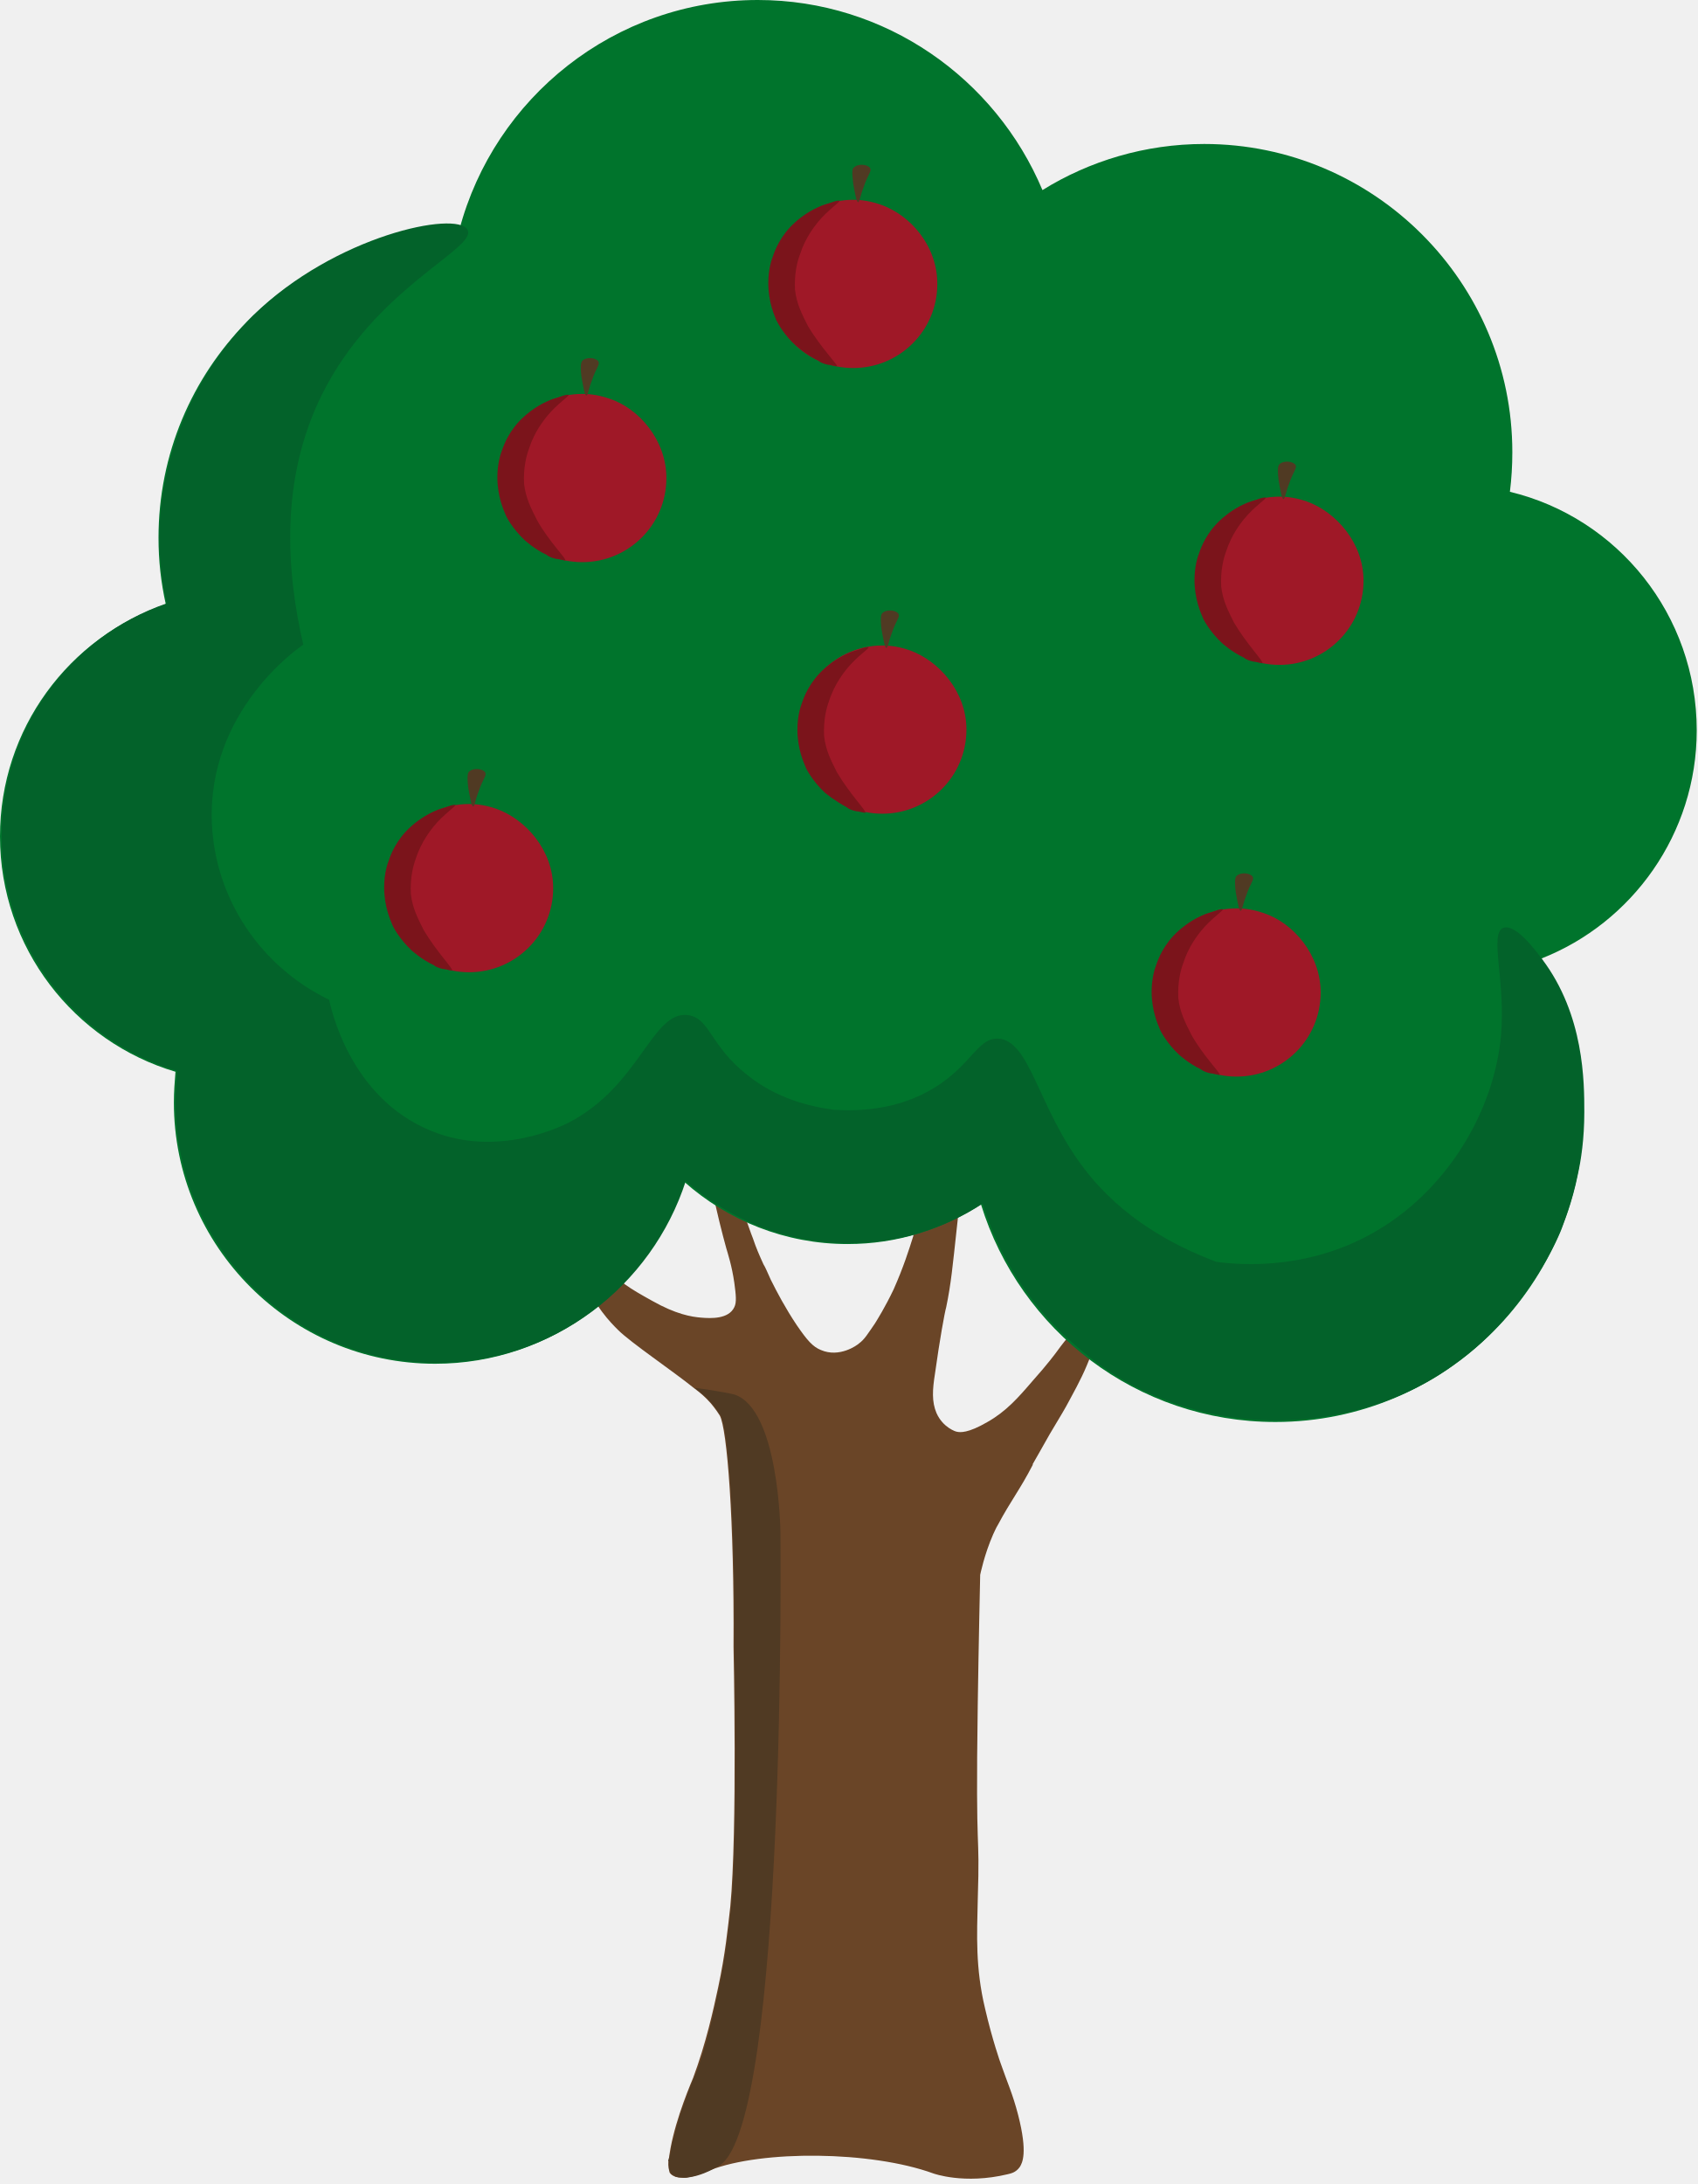
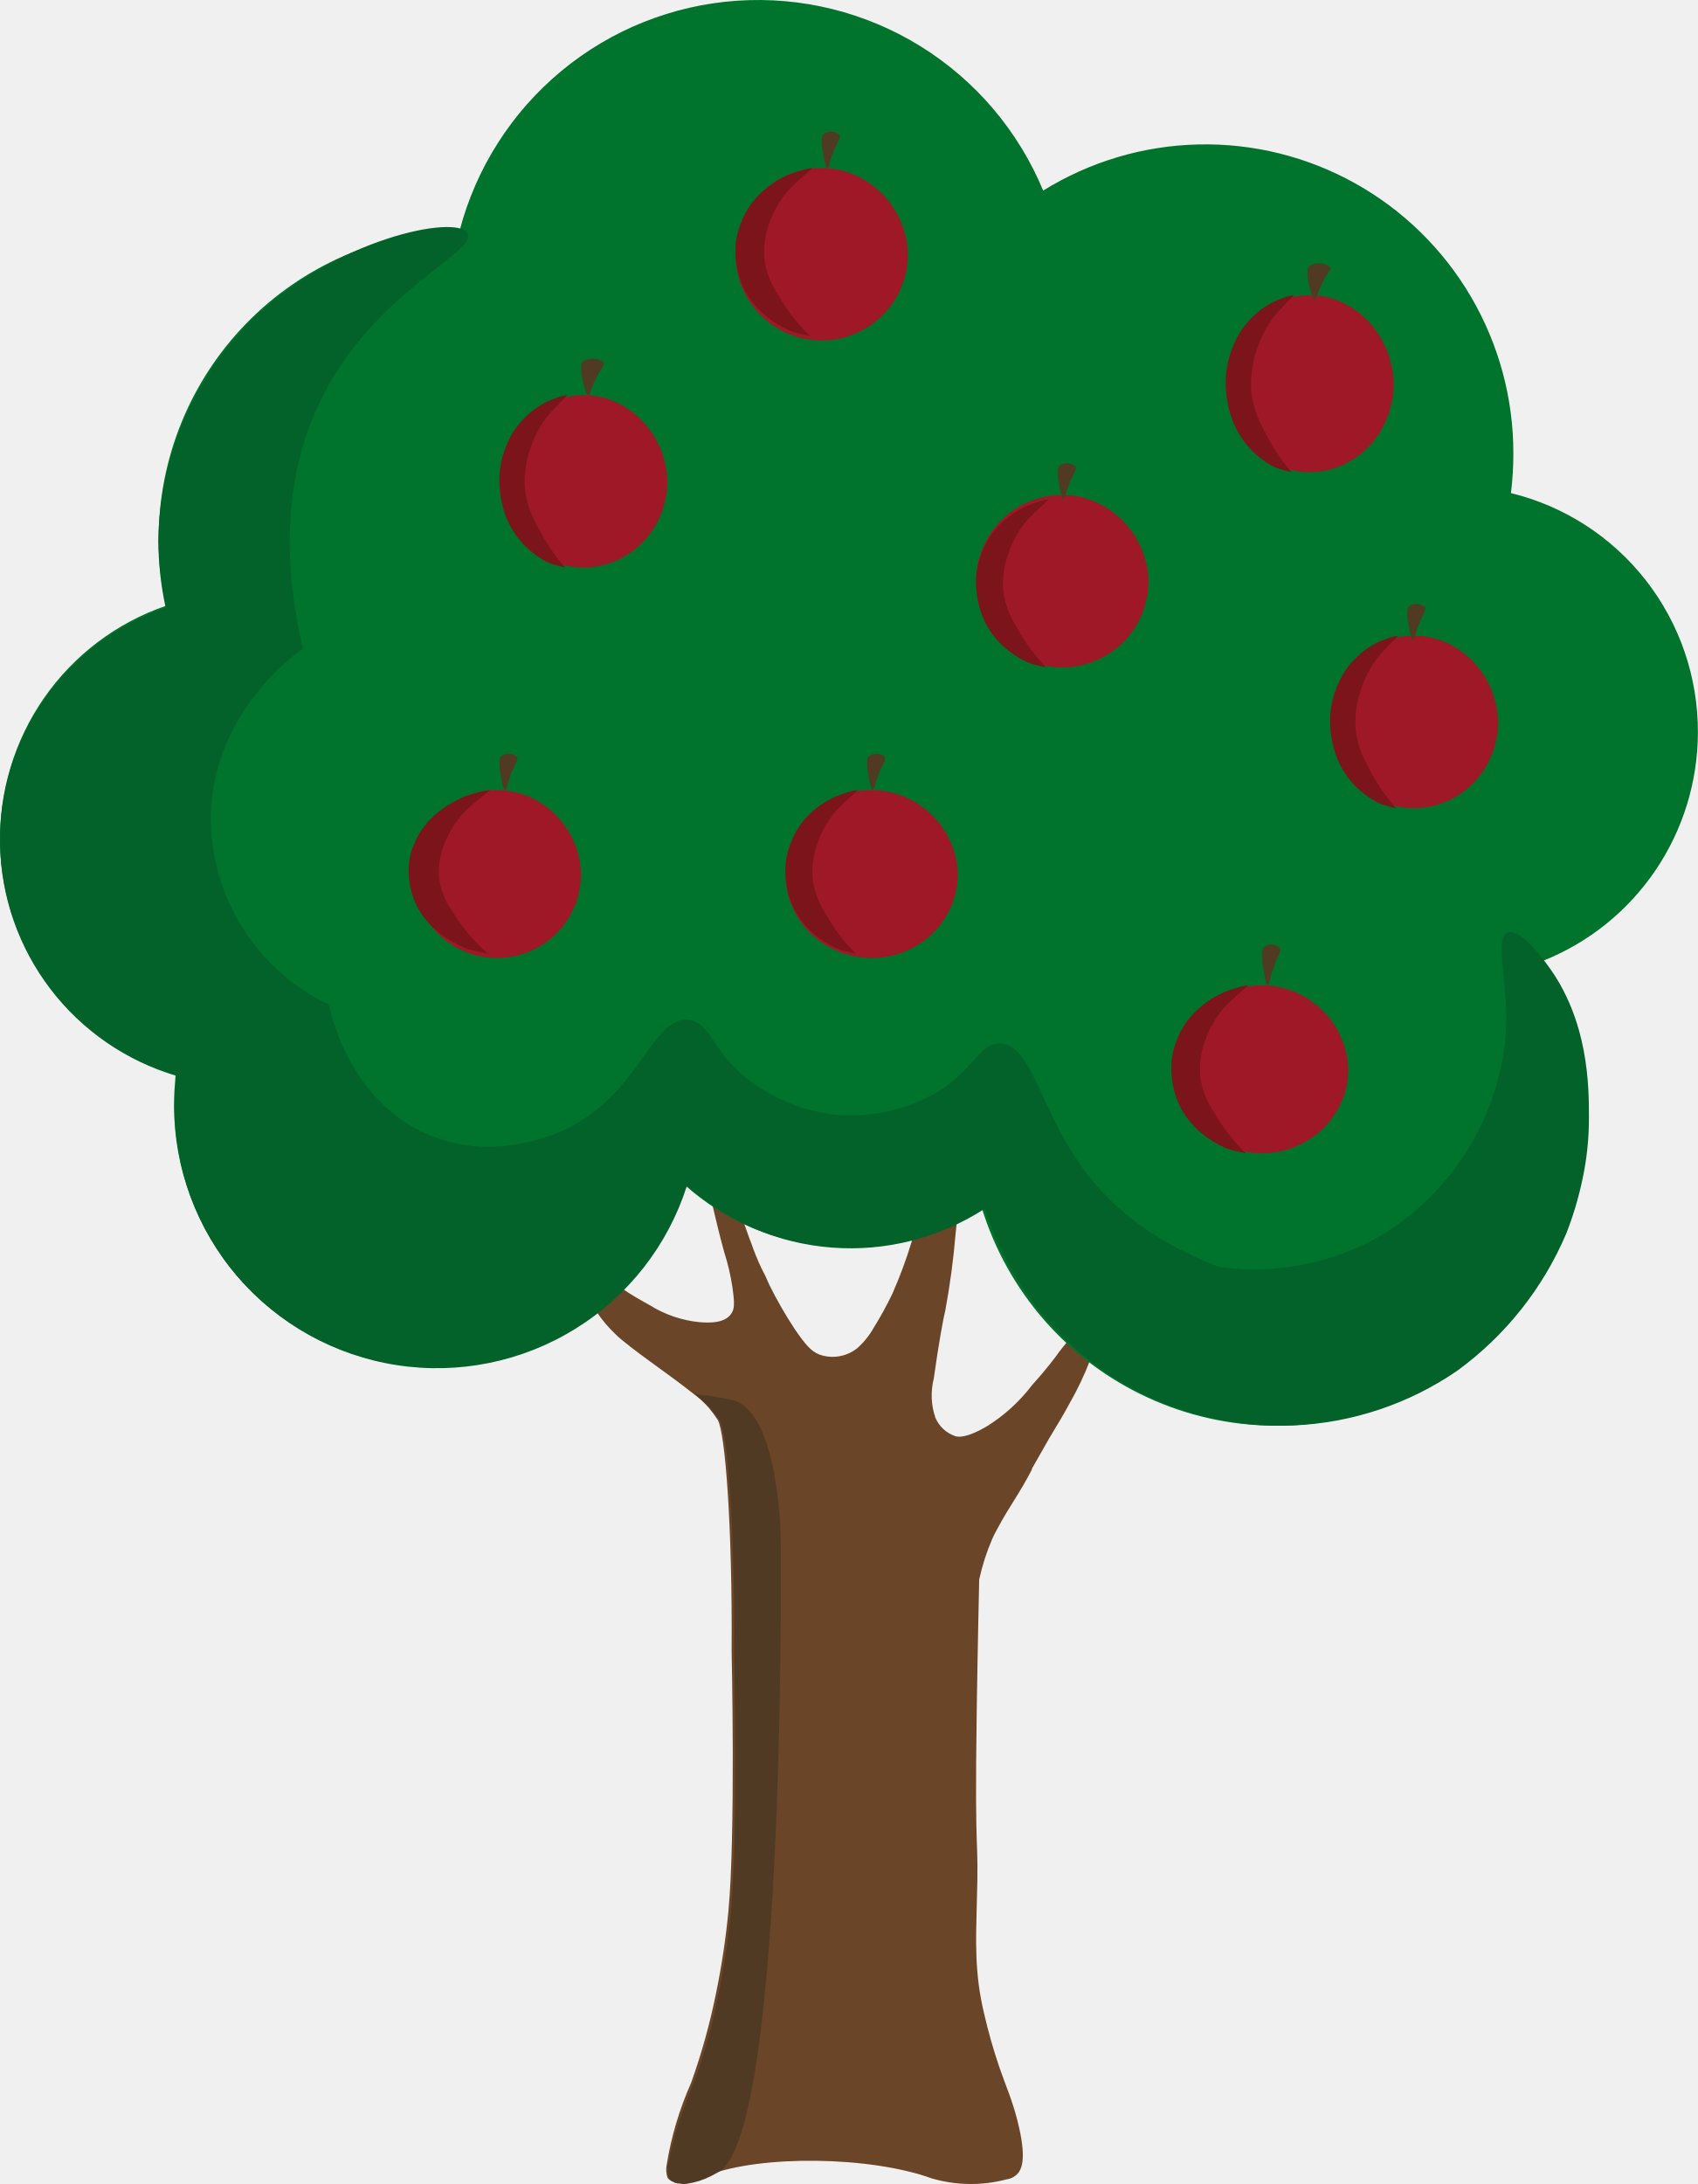
- <svg xmlns="http://www.w3.org/2000/svg" viewBox="0 0 220 283" fill="none">
-   <g clip-path="url(#clip0_201_115)">
-     <path d="M86.679 279.848C87.099 275.97 88.985 271.253 89.824 269.262C91.501 264.755 92.444 260.457 93.073 257.523C94.016 253.121 94.331 249.767 94.645 247.041C95.588 237.189 95.064 213.502 95.064 213.397C95.169 196.941 94.226 185.098 93.282 183.421C92.758 182.582 92.13 181.848 92.13 181.848C91.396 181.01 90.767 180.486 89.928 179.857C87.203 177.656 81.753 173.988 80.076 172.311C79.133 171.367 77.037 169.271 75.779 165.812C73.892 160.991 74.416 155.646 74.941 155.541C75.465 155.436 75.465 160.152 78.609 164.135C80.076 166.022 81.648 166.965 84.478 168.537C87.623 170.319 89.614 170.634 90.872 170.738C92.13 170.843 94.436 170.948 95.169 169.376C95.484 168.747 95.379 167.804 95.169 166.232C94.855 164.03 94.331 162.458 94.121 161.725C94.121 161.725 93.492 159.524 92.654 155.855C91.815 152.396 91.815 149.671 91.71 146.737C91.606 141.496 92.025 135.941 92.549 135.941C92.863 135.941 92.968 138.247 93.911 144.745C94.855 151.663 95.169 153.34 95.798 155.331C96.427 157.323 97.475 160.257 97.58 160.467C97.999 161.725 98.418 162.668 98.942 163.821C99.152 164.135 99.466 164.869 99.886 165.812C100.724 167.489 101.772 169.481 103.24 171.682C104.602 173.673 105.336 174.512 106.384 174.931C108.795 175.979 111.101 174.302 111.31 174.092C112.044 173.568 112.463 172.835 113.406 171.472C113.721 170.948 114.664 169.481 115.817 167.07C117.075 164.24 117.808 161.934 118.333 160.257C118.752 158.685 119.171 157.532 119.381 155.96C119.485 155.121 119.695 154.178 120.01 150.615C120.429 145.898 120.324 145.06 120.743 144.85C121.582 144.535 123.259 147.051 124.097 149.881C124.516 151.348 124.726 153.025 123.992 159.209C123.468 164.03 123.259 166.336 122.63 169.376C122.42 170.11 121.791 173.568 121.162 178.075C120.848 180.067 120.743 181.639 121.372 183.106C122.211 184.993 123.888 185.517 123.992 185.517C124.412 185.622 125.46 185.727 127.975 184.259C130.386 182.897 131.958 181.115 133.845 178.914C135.731 176.818 136.884 175.245 136.884 175.245C137.723 174.092 138.142 173.568 138.98 172.625C139.819 171.787 141.601 169.9 142.23 170.424C142.963 171.053 141.706 174.407 141.391 175.56C140.657 177.551 139.924 179.019 138.666 181.324C137.828 182.897 137.723 183.001 136.046 185.831C134.998 187.718 134.369 188.766 133.845 189.709C133.845 189.814 133.845 189.709 133.845 189.814C132.168 193.063 131.015 194.426 129.338 197.57C129.023 198.094 128.919 198.409 128.709 198.828C127.556 201.448 127.032 204.069 127.032 204.069C127.032 204.069 126.822 213.502 126.717 220.838C126.403 242.325 127.032 236.141 126.717 246.203C126.613 250.71 126.403 255.007 127.661 260.248C128.604 264.335 129.652 267.27 129.652 267.27C130.596 269.995 131.224 271.253 131.958 274.083C133.216 279.009 132.482 280.267 132.168 280.791C131.644 281.525 131.015 281.629 130.596 281.734C124.936 283.097 120.953 281.629 120.953 281.629C112.882 278.695 98.733 278.59 92.025 281.21C91.082 281.629 87.832 282.992 86.784 281.525C86.575 280.791 86.575 280.162 86.679 279.848Z" fill="#6A4527" />
-     <path d="M219.895 94.645C219.895 79.657 209.624 67.08 195.684 63.726C195.893 62.049 195.998 60.372 195.998 58.59C195.998 36.579 178.075 18.657 156.065 18.657C148.414 18.657 141.182 20.858 135.102 24.631C129.023 10.167 114.769 0 98.209 0C79.657 0 64.04 12.682 59.533 29.767C37.942 30.291 20.543 47.899 20.543 69.7C20.543 72.635 20.858 75.465 21.486 78.294C8.909 82.592 0 94.435 0 108.375C0 122.839 9.643 134.998 22.744 138.876C22.639 140.133 22.535 141.496 22.535 142.859C22.535 161.515 37.732 176.713 56.389 176.713C71.482 176.713 84.269 166.756 88.671 153.13C94.331 158.161 101.772 161.201 109.843 161.201C116.236 161.201 122.106 159.314 127.137 156.065C132.168 172.415 147.365 184.259 165.288 184.259C187.299 184.259 205.222 166.336 205.222 144.326C205.222 136.989 203.23 130.176 199.771 124.202C211.51 119.59 219.895 108.061 219.895 94.645Z" fill="#00742C" />
-     <path d="M199.876 124.307C198.933 123.049 196.417 119.695 194.845 120.219C192.959 120.953 195.16 127.137 194.531 134.159C193.692 143.592 187.928 153.759 178.704 159.314C170.214 164.45 161.41 164.031 157.637 163.506C152.082 161.41 145.374 157.847 140.448 151.348C134.474 143.487 133.53 134.788 129.338 134.578C126.717 134.474 125.879 138.037 121.058 140.972C116.446 143.802 111.415 144.011 108.061 143.802C104.917 143.383 100.619 142.334 96.846 139.295C92.025 135.522 92.025 131.958 89.195 131.539C84.478 130.91 83.011 140.657 73.683 145.479C72.844 145.898 64.459 150.091 55.865 146.527C45.279 142.23 42.868 130.491 42.658 129.547C33.749 125.25 27.88 116.446 27.461 106.698C26.832 92.13 38.676 83.954 39.304 83.535C37.103 73.997 36.265 62.153 41.715 51.148C48.633 37.208 61.944 32.177 60.581 29.767C59.219 27.251 43.392 30.5 32.806 40.877C31.444 42.239 27.985 45.803 25.155 51.358C20.962 59.638 20.648 67.184 20.648 69.595C20.648 73.159 21.172 76.093 21.591 78.19C9.119 82.487 0.21 94.331 0.21 108.271C0.21 122.735 9.852 134.893 22.954 138.771C22.849 140.029 22.744 141.391 22.744 142.754C22.744 161.41 37.942 176.608 56.598 176.608C71.691 176.608 84.478 166.651 88.88 153.025C94.54 158.056 101.877 161.096 110.052 161.096C116.446 161.096 122.42 159.209 127.346 155.96C128.08 158.266 129.233 161.305 131.224 164.659C136.36 173.149 143.278 177.446 145.374 178.704C147.68 180.067 155.017 184.05 165.393 184.05C168.957 184.05 179.019 183.63 188.347 176.922C193.692 173.149 196.941 168.642 198.094 166.965C200.715 163.192 202.077 160.048 202.392 159.209C202.601 158.58 203.754 155.855 204.488 152.187C204.907 150.3 205.326 147.575 205.326 144.116C205.326 140.238 205.326 131.539 199.876 124.307Z" fill="#03622A" />
-     <path d="M86.679 279.743C86.679 279.638 86.679 279.638 86.784 279.428C86.784 279.428 86.784 279.219 86.889 279.009C86.994 278.066 87.203 277.332 87.203 277.332C87.308 277.122 87.413 276.598 87.623 275.76C88.042 274.293 88.356 273.244 88.566 272.825C89.195 270.939 89.824 269.471 89.928 269.262C91.606 265.384 92.863 258.99 93.178 257.523C94.121 253.121 94.436 249.767 94.75 247.041C95.693 237.189 95.169 213.502 95.169 213.397C95.274 196.941 94.331 185.098 93.387 183.421C92.863 182.582 92.234 181.849 92.234 181.849C91.501 181.01 90.872 180.486 90.033 179.857H89.928C89.928 179.752 93.911 180.381 95.169 180.696C100.934 182.582 101.143 198.304 101.143 198.514C101.143 198.514 101.982 274.921 93.282 280.581C92.758 280.896 92.13 281.21 92.13 281.21C92.13 281.21 90.767 281.944 89.195 282.153C89.195 282.153 88.776 282.258 88.251 282.153C88.251 282.153 87.937 282.153 87.623 282.049C87.518 282.049 87.413 281.944 87.413 281.944C87.413 281.944 87.308 281.839 87.203 281.839C87.099 281.734 86.994 281.734 86.889 281.525C86.889 281.525 86.889 281.42 86.784 281.315C86.679 281 86.679 280.791 86.679 280.372C86.679 280.267 86.679 280.162 86.679 280.057C86.575 280.057 86.575 279.952 86.679 279.743Z" fill="#503A23" />
-     <path d="M86.365 61.944C86.365 68.023 81.439 72.844 75.465 72.844C69.385 72.844 64.564 67.918 64.564 61.944C64.564 55.969 69.49 51.043 75.465 51.043C75.884 51.043 77.246 51.043 79.028 51.672C82.801 52.93 86.365 57.018 86.365 61.944Z" fill="#9F1827" />
-     <path d="M73.263 72.635C73.263 72.635 73.263 72.635 72.739 72.53C72.32 72.425 72.215 72.425 72.111 72.425C71.587 72.32 71.062 72.111 70.853 71.901C69.281 71.167 68.023 70.014 68.023 70.014C66.451 68.547 65.612 66.975 65.507 66.66C65.298 66.136 64.459 64.355 64.459 61.839C64.459 60.057 64.879 58.799 65.088 58.275C65.298 57.647 66.031 55.655 67.918 53.978C68.023 53.873 69.281 52.72 70.958 51.987C71.587 51.672 72.215 51.567 72.739 51.358C73.263 51.148 73.578 51.148 73.683 51.148C73.787 51.358 72.215 52.301 70.853 53.978C70.538 54.397 69.281 55.865 68.547 58.171C68.233 59.009 67.813 60.581 67.918 62.678C68.128 64.564 68.861 65.927 69.595 67.394C71.167 70.224 73.473 72.425 73.263 72.635Z" fill="#7B141B" />
-     <path d="M75.465 46.746C75.989 46.222 77.246 46.327 77.561 46.851C77.77 47.27 77.246 47.689 76.722 49.261C76.198 50.624 76.198 51.253 75.989 51.253C75.779 51.253 75.569 49.995 75.36 48.842C75.15 47.165 75.36 46.956 75.465 46.746Z" fill="#503A23" />
-     <path d="M125.25 94.54C125.25 100.619 120.324 105.441 114.35 105.441C108.271 105.441 103.449 100.515 103.449 94.54C103.449 88.566 108.375 83.64 114.35 83.64C114.769 83.64 116.131 83.64 117.913 84.269C121.687 85.631 125.25 89.614 125.25 94.54Z" fill="#9F1827" />
-     <path d="M112.149 105.336C112.149 105.336 112.149 105.336 111.625 105.231C111.205 105.126 111.101 105.126 110.996 105.126C110.472 105.021 109.948 104.812 109.738 104.602C108.166 103.764 106.908 102.716 106.908 102.716C105.336 101.248 104.497 99.676 104.393 99.362C104.183 98.838 103.344 97.056 103.344 94.54C103.344 92.758 103.764 91.501 103.973 90.977C104.183 90.348 104.917 88.356 106.803 86.679C106.908 86.575 108.166 85.422 109.843 84.688C110.472 84.374 111.101 84.269 111.625 84.059C112.149 83.85 112.463 83.85 112.568 83.85C112.673 84.059 111.101 85.002 109.738 86.679C109.424 87.099 108.166 88.566 107.432 90.872C107.118 91.71 106.698 93.282 106.803 95.379C107.013 97.265 107.747 98.628 108.48 100.095C110.157 102.925 112.358 105.126 112.149 105.336Z" fill="#7B141B" />
-     <path d="M114.35 79.447C114.874 78.923 116.131 79.028 116.446 79.552C116.656 79.971 116.131 80.391 115.607 81.963C115.083 83.325 115.083 83.954 114.874 83.954C114.664 83.954 114.455 82.697 114.245 81.544C114.035 79.867 114.245 79.552 114.35 79.447Z" fill="#503A23" />
-     <path d="M176.713 75.255C176.713 81.334 171.787 86.155 165.812 86.155C159.733 86.155 154.912 81.229 154.912 75.255C154.912 69.281 159.838 64.355 165.812 64.355C166.232 64.355 167.594 64.355 169.376 64.983C173.149 66.346 176.713 70.329 176.713 75.255Z" fill="#9F1827" />
-     <path d="M163.611 85.946C163.611 85.946 163.611 85.946 163.087 85.841C162.668 85.736 162.563 85.736 162.458 85.736C161.934 85.631 161.41 85.422 161.201 85.212C159.628 84.478 158.371 83.325 158.371 83.325C156.798 81.858 155.96 80.286 155.855 79.971C155.646 79.447 154.807 77.666 154.807 75.15C154.807 73.368 155.226 72.111 155.436 71.587C155.646 70.958 156.379 68.966 158.266 67.289C158.371 67.184 159.628 66.031 161.305 65.298C161.934 64.983 162.563 64.879 163.087 64.669C163.611 64.459 163.926 64.459 164.031 64.459C164.135 64.669 162.563 65.612 161.201 67.289C160.886 67.708 159.628 69.176 158.895 71.482C158.58 72.32 158.161 73.892 158.266 75.989C158.475 77.875 159.209 79.238 159.943 80.705C161.62 83.535 163.821 85.736 163.611 85.946Z" fill="#7B141B" />
-     <path d="M165.812 60.162C166.336 59.638 167.594 59.743 167.909 60.267C168.118 60.686 167.594 61.105 167.07 62.678C166.546 64.04 166.546 64.669 166.336 64.669C166.127 64.669 165.917 63.411 165.708 62.258C165.498 60.476 165.707 60.267 165.812 60.162Z" fill="#503A23" />
-     <path d="M121.477 36.789C121.477 42.868 116.551 47.689 110.576 47.689C104.497 47.689 99.676 42.763 99.676 36.789C99.676 30.815 104.602 25.889 110.576 25.889C110.996 25.889 112.358 25.889 114.14 26.517C118.018 27.88 121.477 31.863 121.477 36.789Z" fill="#9F1827" />
-     <path d="M108.48 47.48C108.48 47.48 108.48 47.48 107.956 47.375C107.537 47.27 107.432 47.27 107.327 47.27C106.803 47.165 106.279 46.956 106.07 46.746C104.497 46.012 103.24 44.859 103.24 44.859C101.667 43.497 100.829 41.925 100.619 41.505C100.41 40.981 99.571 39.2 99.571 36.684C99.571 34.902 99.99 33.645 100.2 33.12C100.41 32.492 101.143 30.5 103.03 28.823C103.135 28.718 104.393 27.566 106.07 26.832C106.698 26.517 107.327 26.413 107.851 26.203C108.375 25.993 108.69 25.993 108.795 25.993C108.899 26.203 107.327 27.146 105.965 28.823C105.65 29.242 104.393 30.71 103.659 33.016C103.344 33.854 102.925 35.426 103.03 37.523C103.24 39.409 103.973 40.772 104.707 42.239C106.384 45.069 108.69 47.375 108.48 47.48Z" fill="#7B141B" />
-     <path d="M110.681 21.696C111.205 21.172 112.463 21.277 112.778 21.801C112.987 22.22 112.463 22.639 111.939 24.212C111.415 25.574 111.415 26.203 111.205 26.203C110.996 26.203 110.786 24.945 110.576 23.792C110.367 22.115 110.472 21.801 110.681 21.696Z" fill="#503A23" />
-     <path d="M171.158 128.604C171.158 134.683 166.232 139.505 160.257 139.505C154.178 139.505 149.357 134.578 149.357 128.604C149.357 122.63 154.283 117.704 160.257 117.704C160.677 117.704 162.039 117.704 163.821 118.333C167.594 119.59 171.158 123.678 171.158 128.604Z" fill="#9F1827" />
-     <path d="M158.056 139.295C158.056 139.295 158.056 139.295 157.532 139.19C157.113 139.085 157.008 139.085 156.903 139.085C156.379 138.98 155.855 138.771 155.646 138.561C154.073 137.828 152.816 136.675 152.816 136.675C151.243 135.207 150.405 133.635 150.3 133.321C150.091 132.797 149.252 131.015 149.252 128.499C149.252 126.717 149.671 125.46 149.881 124.936C150.091 124.307 150.824 122.315 152.711 120.638C152.816 120.534 154.073 119.381 155.75 118.647C156.379 118.333 157.008 118.228 157.532 118.018C158.056 117.808 158.371 117.808 158.475 117.808C158.58 118.018 157.008 118.961 155.646 120.638C155.331 121.058 154.073 122.525 153.34 124.831C153.025 125.669 152.606 127.242 152.711 129.338C152.92 131.224 153.654 132.587 154.388 134.054C155.96 136.884 158.266 139.085 158.056 139.295Z" fill="#7B141B" />
-     <path d="M160.257 113.511C160.781 112.987 162.039 113.092 162.354 113.616C162.563 114.035 162.039 114.455 161.515 116.027C160.991 117.389 160.991 118.018 160.781 118.018C160.572 118.018 160.362 116.76 160.152 115.607C159.943 113.826 160.152 113.616 160.257 113.511Z" fill="#503A23" />
-     <path d="M71.691 115.083C71.691 121.162 66.765 125.984 60.791 125.984C54.712 125.984 49.89 121.058 49.89 115.083C49.89 109.109 54.817 104.183 60.791 104.183C61.21 104.183 62.573 104.183 64.355 104.812C68.128 106.174 71.691 110.157 71.691 115.083Z" fill="#9F1827" />
-     <path d="M58.59 125.774C58.59 125.774 58.59 125.774 58.066 125.669C57.647 125.565 57.542 125.565 57.437 125.565C56.913 125.46 56.389 125.25 56.179 125.041C54.607 124.307 53.349 123.154 53.349 123.154C51.777 121.687 50.938 120.114 50.834 119.8C50.624 119.276 49.786 117.494 49.786 114.979C49.786 113.197 50.205 111.939 50.414 111.415C50.624 110.786 51.358 108.795 53.244 107.118C53.349 107.013 54.607 105.86 56.284 105.126C56.913 104.812 57.542 104.707 58.066 104.497C58.59 104.288 58.904 104.288 59.009 104.288C59.114 104.497 57.542 105.441 56.179 107.118C55.865 107.537 54.607 109.004 53.873 111.31C53.559 112.149 53.14 113.721 53.244 115.817C53.454 117.704 54.188 119.066 54.921 120.534C56.598 123.364 58.799 125.565 58.59 125.774Z" fill="#7B141B" />
-     <path d="M60.791 99.99C61.315 99.466 62.573 99.571 62.887 100.095C63.097 100.515 62.573 100.934 62.049 102.506C61.525 103.869 61.525 104.497 61.315 104.497C61.105 104.497 60.896 103.24 60.686 102.087C60.476 100.305 60.686 100.095 60.791 99.99Z" fill="#503A23" />
-   </g>
-   <defs>
-     <clipPath id="clip0_201_115">
-       <rect width="220" height="282.258" fill="white" />
-     </clipPath>
-   </defs>
+ <svg xmlns="http://www.w3.org/2000/svg" viewBox="0 0 374 481" fill="none">
+   <path d="M146.858 476.758C147.86 470.551 149.663 464.499 152.221 458.753C154.558 452.242 156.41 445.569 157.764 438.787C158.976 432.897 159.872 426.946 160.445 420.961C162.054 404.204 161.16 363.916 161.16 363.738C161.339 335.75 159.73 315.606 158.121 312.754C157.525 311.821 156.868 310.927 156.154 310.08C155.036 308.812 153.777 307.676 152.4 306.693C147.752 302.949 138.455 296.71 135.594 293.858C132.342 290.775 129.835 286.996 128.264 282.805C125.046 274.605 125.94 265.514 126.834 265.336C127.728 265.157 127.728 273.179 133.091 279.953C135.594 283.162 138.276 284.766 143.103 287.44C146.401 289.508 150.133 290.789 154.009 291.184C156.154 291.362 160.088 291.54 161.339 288.866C161.876 287.797 161.697 286.193 161.339 283.519C160.947 280.92 160.349 278.357 159.551 275.853C159.551 275.853 158.479 272.11 157.048 265.87C155.939 260.776 155.399 255.574 155.439 250.361C155.261 241.448 155.976 232 156.87 232C157.406 232 157.585 235.922 159.194 246.974C160.803 258.74 161.339 261.592 162.412 264.979C163.485 268.366 165.272 273.357 165.451 273.714C166.117 275.658 166.893 277.562 167.775 279.418C168.376 280.516 168.913 281.647 169.385 282.805C171.076 286.251 172.987 289.586 175.106 292.788C177.43 296.175 178.681 297.601 180.469 298.314C181.874 298.819 183.386 298.953 184.859 298.703C186.331 298.453 187.714 297.828 188.872 296.888C190.303 295.61 191.512 294.104 192.448 292.432C193.959 290.015 195.331 287.515 196.56 284.945C198.225 281.173 199.658 277.303 200.851 273.357C201.615 270.965 202.212 268.523 202.639 266.049C202.817 264.622 203.175 263.018 203.711 256.957C204.427 248.935 204.248 247.509 204.963 247.153C206.393 246.618 209.254 250.896 210.684 255.709C211.399 258.205 211.757 261.057 210.505 271.575C210.024 277.374 209.248 283.145 208.181 288.866C207.823 290.114 206.751 295.997 205.678 303.662C204.969 306.49 205.093 309.461 206.036 312.219C206.441 313.183 207.05 314.049 207.821 314.756C208.592 315.464 209.508 315.997 210.505 316.319C211.22 316.498 213.008 316.676 217.299 314.18C221.167 311.787 224.561 308.705 227.311 305.089C230.529 301.523 232.496 298.849 232.496 298.849C233.599 297.295 234.793 295.807 236.072 294.393C237.502 292.967 240.541 289.758 241.614 290.649C242.865 291.719 240.72 297.423 240.184 299.384C238.899 302.771 237.345 306.05 235.535 309.189C234.105 311.863 233.926 312.041 231.066 316.854C229.278 320.063 228.205 321.845 227.311 323.45V323.628C224.451 329.154 222.484 331.472 219.623 336.82C219.23 337.514 218.872 338.228 218.551 338.959C217.313 341.832 216.355 344.817 215.69 347.872C215.69 347.872 215.332 363.916 215.154 376.394C214.617 412.939 215.69 402.421 215.154 419.535C214.975 427.2 214.617 434.509 216.763 443.422C217.685 447.46 218.819 451.446 220.16 455.366C221.769 460.001 222.841 462.14 224.093 466.953C226.238 475.331 224.987 477.471 224.451 478.362C224.135 478.796 223.735 479.161 223.274 479.437C222.813 479.713 222.301 479.893 221.769 479.966C216.372 481.403 210.684 481.341 205.32 479.788C191.554 474.797 167.418 474.618 155.976 479.075C154.367 479.788 148.824 482.106 147.036 479.61C146.723 478.692 146.662 477.707 146.858 476.758Z" fill="#6A4527" />
+   <path d="M374 161.286C374.036 149.147 369.994 137.348 362.524 127.791C355.055 118.233 344.592 111.472 332.821 108.596C333.182 105.693 333.36 102.77 333.355 99.844C333.367 87.728 330.146 75.828 324.027 65.377C317.907 54.926 309.111 46.304 298.549 40.403C287.987 34.501 276.043 31.535 263.953 31.812C251.863 32.088 240.066 35.597 229.784 41.975C224.325 28.819 214.886 17.708 202.796 10.207C190.706 2.706 176.574 -0.809 162.386 0.157C148.198 1.123 134.67 6.521 123.704 15.593C112.738 24.664 104.887 36.952 101.255 50.727C83.521 51.147 66.655 58.501 54.263 71.218C41.87 83.934 34.935 101.004 34.94 118.777C34.935 123.703 35.474 128.615 36.545 133.423C25.699 137.152 16.316 144.236 9.75 153.655C3.184 163.073 -0.226 174.338 0.012 185.824C0.25 197.31 4.124 208.423 11.074 217.56C18.025 226.697 27.693 233.385 38.684 236.66C38.506 238.803 38.327 241.125 38.327 243.447C38.333 257.215 43.25 270.527 52.192 280.981C61.134 291.435 73.511 298.342 87.09 300.455C100.668 302.568 114.553 299.747 126.238 292.503C137.924 285.259 146.639 274.068 150.812 260.951C159.657 268.864 170.856 273.641 182.679 274.545C194.503 275.449 206.295 272.429 216.236 265.952C219.048 275.123 223.766 283.594 230.077 290.809C236.389 298.025 244.152 303.821 252.858 307.817C261.563 311.814 271.014 313.92 280.59 313.998C290.165 314.076 299.649 312.123 308.418 308.269C317.187 304.415 325.044 298.746 331.471 291.634C337.899 284.522 342.753 276.129 345.714 267.005C348.675 257.881 349.677 248.232 348.653 238.693C347.629 229.154 344.603 219.939 339.773 211.654C349.858 207.661 358.513 200.724 364.616 191.743C370.719 182.762 373.988 172.151 374 161.286Z" fill="#00742C" />
+   <path d="M340.699 212.305C339.089 210.164 334.797 204.455 332.114 205.347C328.895 206.595 332.651 217.122 331.578 229.075C330.641 237.792 327.722 246.181 323.042 253.602C318.361 261.022 312.044 267.279 304.572 271.894C293.731 278.227 281.07 280.741 268.624 279.03C259.146 275.462 247.7 269.396 239.294 258.335C229.1 244.954 227.49 230.146 220.336 229.789C215.865 229.61 214.434 235.676 206.208 240.672C199.487 244.512 191.744 246.194 184.031 245.489C177.067 244.731 170.447 242.077 164.894 237.817C156.667 231.395 156.667 225.329 151.839 224.615C143.791 223.544 141.287 240.137 125.37 248.344C123.939 249.057 109.631 256.194 94.966 250.128C76.903 242.813 72.789 222.831 72.431 221.225C64.994 217.679 58.656 212.192 54.091 205.344C49.525 198.497 46.902 190.545 46.499 182.332C45.426 157.533 65.635 143.616 66.708 142.903C62.953 126.667 61.522 106.507 70.822 87.774C82.626 64.045 105.339 55.482 103.014 51.378C100.689 47.096 73.683 52.627 55.62 70.29C42.548 83.242 35.098 100.796 34.874 119.174C34.912 124.093 35.452 128.994 36.484 133.804C25.63 137.568 16.253 144.669 9.7 154.086C3.146 163.502 -0.245 174.749 0.014 186.209C0.272 197.669 4.167 208.752 11.137 217.865C18.108 226.978 27.796 233.651 38.809 236.925C38.63 239.066 38.451 241.386 38.451 243.705C38.456 257.457 43.39 270.755 52.361 281.197C61.332 291.639 73.749 298.538 87.372 300.649C100.995 302.76 114.925 299.943 126.648 292.707C138.372 285.471 147.116 274.292 151.302 261.189C160.176 269.094 171.411 273.865 183.273 274.768C195.135 275.671 206.965 272.655 216.938 266.185C221.995 282.464 232.966 296.272 247.7 304.9C258.965 311.343 271.827 314.478 284.802 313.941C297.776 313.404 310.334 309.219 321.026 301.867C331.593 294.156 339.874 283.737 344.991 271.715C346.514 267.837 347.711 263.839 348.568 259.762C349.545 255.248 350.025 250.642 349.999 246.024C349.999 239.423 349.999 224.615 340.699 212.305Z" fill="#03622A" />
+   <path d="M147.135 476.821C147.135 476.643 147.135 476.643 147.315 476.286C147.324 476.039 147.385 475.796 147.495 475.573C147.602 474.611 147.783 473.658 148.034 472.722C148.329 471.847 148.57 470.954 148.754 470.049C149.187 468.354 149.728 466.688 150.373 465.06C151.453 461.852 152.532 459.358 152.712 459.001C155.138 452.517 157.003 445.84 158.289 439.043C159.51 433.155 160.411 427.207 160.988 421.224C162.607 404.473 161.708 364.201 161.708 364.023C161.887 336.046 160.268 315.91 158.649 313.059C158.049 312.126 157.388 311.233 156.67 310.386C155.545 309.118 154.277 307.983 152.892 307H152.712C155.738 307.288 158.742 307.764 161.708 308.426C171.603 311.633 171.962 338.362 171.962 338.719C171.962 338.719 173.402 468.624 158.469 478.246C157.57 478.781 156.49 479.315 156.49 479.315C154.908 480.113 153.207 480.654 151.453 480.919C150.918 481.027 150.368 481.027 149.834 480.919C149.467 480.911 149.104 480.851 148.754 480.741C148.618 480.722 148.491 480.66 148.394 480.563C148.297 480.466 148.171 480.403 148.034 480.385C147.855 480.206 147.675 480.206 147.495 479.85C147.482 479.713 147.417 479.586 147.315 479.494C147.156 478.975 147.095 478.431 147.135 477.89V477.355C146.955 477.355 146.955 477.177 147.135 476.821Z" fill="#503A23" />
+   <path d="M147 105.995C147.001 109.753 145.917 113.427 143.885 116.552C141.853 119.677 138.964 122.113 135.583 123.552C132.203 124.991 128.483 125.368 124.894 124.636C121.305 123.903 118.008 122.094 115.42 119.437C112.833 116.78 111.07 113.394 110.356 109.709C109.642 106.023 110.008 102.202 111.408 98.73C112.808 95.258 115.179 92.29 118.221 90.203C121.264 88.115 124.841 87 128.5 87C130.563 87.001 132.61 87.372 134.548 88.096C138.125 89.464 141.221 91.9 143.44 95.089C145.659 98.278 146.898 102.076 147 105.995Z" fill="#9F1827" />
+   <path d="M124.49 125C124.111 124.918 123.803 124.841 123.586 124.785C123.37 124.728 123.293 124.703 122.818 124.575C122.343 124.447 122.338 124.447 122.151 124.393C121.964 124.338 121.661 124.249 121.332 124.126C121.332 124.126 120.846 123.944 120.342 123.694C118.683 122.817 117.143 121.693 115.766 120.355C114.074 118.68 112.692 116.666 111.697 114.42C110.597 111.735 110.019 108.83 110.001 105.888C109.976 103.734 110.321 101.595 111.018 99.581C111.922 96.658 113.498 94.038 115.596 91.975C117.056 90.527 118.715 89.338 120.512 88.452C121.455 88.028 122.417 87.656 123.395 87.339C123.636 87.266 123.895 87.195 124.183 87.137C124.472 87.078 124.745 87.031 125 87C124.65 87.347 124.135 87.863 123.521 88.499C122.474 89.584 121.009 91.091 120.342 91.975C118.692 94.176 117.427 96.691 116.613 99.395C115.787 101.952 115.442 104.664 115.596 107.371C115.897 110.345 116.826 113.203 118.308 115.718C119.96 119.115 122.041 122.239 124.49 125Z" fill="#7B141B" />
+   <path d="M128.415 79.574C129.061 79.175 129.873 78.972 130.7 79.003C131.526 79.034 132.309 79.298 132.901 79.744C133.342 80.433 132.239 81.125 131.108 83.718C129.985 85.964 129.985 87 129.538 87C129.09 87 128.64 84.927 128.193 83.026C127.743 80.265 128.193 79.747 128.415 79.574Z" fill="#503A23" />
+   <path d="M128 192.5C128 196.159 126.915 199.736 124.882 202.779C122.849 205.821 119.959 208.192 116.578 209.592C113.198 210.992 109.478 211.358 105.889 210.644C102.3 209.93 99.004 208.167 96.417 205.58C93.83 202.992 92.068 199.695 91.355 196.106C90.642 192.517 91.009 188.797 92.41 185.417C93.811 182.036 96.183 179.147 99.226 177.115C102.269 175.083 105.846 173.999 109.505 174C111.567 174.001 113.614 174.362 115.552 175.067C119.129 176.4 122.225 178.772 124.443 181.879C126.661 184.985 127.9 188.684 128 192.5Z" fill="#9F1827" />
+   <path d="M107.403 210C106.947 209.922 106.577 209.85 106.318 209.796C106.026 209.736 105.964 209.718 105.395 209.597C104.827 209.476 104.819 209.476 104.595 209.425C104.37 209.373 104.006 209.29 103.609 209.172C103.609 209.172 103.025 209 102.422 208.763C100.43 207.932 98.58 206.868 96.925 205.601C94.892 204.014 93.233 202.105 92.038 199.977C90.717 197.433 90.023 194.681 90.001 191.894C89.972 189.854 90.386 187.827 91.223 185.919C92.305 183.151 94.193 180.671 96.706 178.715C98.46 177.342 100.453 176.215 102.612 175.375C103.745 174.974 104.9 174.622 106.074 174.321C106.364 174.252 106.675 174.187 107.019 174.13C107.363 174.073 107.696 174.029 108 174C107.58 174.328 106.961 174.817 106.226 175.42C104.969 176.448 103.207 177.876 102.408 178.715C100.425 180.799 98.906 183.181 97.93 185.743C96.938 188.165 96.521 190.736 96.706 193.3C97.07 196.118 98.186 198.824 99.966 201.207C101.953 204.426 104.457 207.386 107.403 210Z" fill="#7B141B" />
+   <path d="M110.333 166.574C110.849 166.175 111.499 165.972 112.16 166.003C112.821 166.034 113.447 166.298 113.92 166.744C114.273 167.435 113.391 168.125 112.485 170.718C111.589 172.964 111.589 174 111.229 174C110.869 174 110.511 171.927 110.153 170.026C109.795 167.265 110.153 166.747 110.333 166.574Z" fill="#503A23" />
+   <path d="M253 127.998C253 131.756 251.886 135.43 249.799 138.555C247.711 141.679 244.744 144.115 241.272 145.553C237.8 146.992 233.98 147.368 230.294 146.635C226.609 145.902 223.223 144.093 220.566 141.436C217.908 138.779 216.098 135.393 215.365 131.707C214.632 128.022 215.008 124.201 216.446 120.729C217.884 117.258 220.319 114.29 223.444 112.202C226.569 110.114 230.242 109 234 109C236.119 109.001 238.221 109.372 240.212 110.096C243.885 111.465 247.066 113.901 249.345 117.091C251.623 120.281 252.896 124.079 253 127.998Z" fill="#9F1827" />
+   <path d="M230.456 147C230.052 146.92 229.723 146.846 229.492 146.79C229.234 146.728 229.179 146.711 228.672 146.584L227.961 146.407C227.741 146.35 227.438 146.267 227.088 146.148C227.088 146.148 226.569 145.97 226.032 145.727C224.263 144.872 222.62 143.778 221.15 142.475C219.346 140.845 217.872 138.883 216.81 136.697C215.636 134.083 215.021 131.254 215.001 128.39C214.975 126.293 215.343 124.21 216.086 122.249C217.05 119.403 218.732 116.853 220.969 114.844C222.527 113.434 224.296 112.277 226.213 111.414C227.218 111 228.245 110.638 229.288 110.33C229.545 110.257 229.821 110.19 230.129 110.131C230.436 110.073 230.728 110.03 231 110C230.627 110.337 230.077 110.84 229.423 111.458C228.306 112.523 226.743 113.981 226.032 114.844C224.271 116.987 222.922 119.436 222.054 122.068C221.173 124.557 220.804 127.199 220.969 129.834C221.29 132.73 222.281 135.512 223.862 137.961C225.624 141.268 227.844 144.311 230.456 147Z" fill="#7B141B" />
+   <path d="M233.332 102.574C233.849 102.175 234.499 101.972 235.16 102.003C235.821 102.034 236.448 102.298 236.921 102.744C237.274 103.435 236.383 104.126 235.487 106.717C234.588 108.964 234.588 110 234.23 110C233.872 110 233.512 107.926 233.154 106.027C232.794 103.263 233.154 102.745 233.332 102.574Z" fill="#503A23" />
+   <path d="M211 192.5C211 196.159 209.886 199.736 207.798 202.778C205.71 205.82 202.743 208.192 199.271 209.592C195.799 210.992 191.979 211.358 188.293 210.645C184.608 209.931 181.222 208.169 178.565 205.581C175.908 202.994 174.098 199.698 173.365 196.109C172.632 192.521 173.008 188.801 174.446 185.42C175.884 182.04 178.32 179.151 181.444 177.118C184.569 175.085 188.242 174 192 174C194.119 174.001 196.221 174.362 198.212 175.067C201.886 176.4 205.066 178.772 207.345 181.878C209.624 184.985 210.897 188.684 211 192.5Z" fill="#9F1827" />
+   <path d="M188.456 210C188.052 209.922 187.723 209.85 187.492 209.796C187.234 209.736 187.179 209.718 186.672 209.597C186.166 209.476 186.16 209.476 185.961 209.425C185.762 209.373 185.438 209.29 185.088 209.172C185.088 209.172 184.569 209 184.032 208.763C182.262 207.932 180.62 206.868 179.15 205.601C177.346 204.014 175.872 202.105 174.81 199.977C173.637 197.433 173.021 194.681 173.001 191.894C172.975 189.854 173.343 187.827 174.086 185.919C175.05 183.15 176.732 180.669 178.969 178.715C180.526 177.342 182.296 176.215 184.213 175.375C185.219 174.974 186.245 174.623 187.288 174.321C187.545 174.252 187.821 174.187 188.129 174.13C188.436 174.073 188.728 174.029 189 174C188.627 174.328 188.077 174.817 187.423 175.42C186.306 176.448 184.743 177.876 184.032 178.715C182.271 180.799 180.922 183.182 180.054 185.743C179.173 188.165 178.804 190.736 178.969 193.3C179.291 196.118 180.281 198.824 181.862 201.207C183.624 204.424 185.844 207.385 188.456 210Z" fill="#7B141B" />
+   <path d="M191.332 166.574C191.849 166.175 192.499 165.972 193.16 166.003C193.821 166.034 194.448 166.298 194.921 166.744C195.274 167.435 194.383 168.125 193.487 170.718C192.588 172.964 192.588 174 192.23 174C191.872 174 191.512 171.927 191.154 170.026C190.794 167.265 191.154 166.747 191.332 166.574Z" fill="#503A23" />
+   <path d="M330 159C330 162.758 328.915 166.431 326.882 169.556C324.849 172.681 321.96 175.116 318.579 176.554C315.199 177.992 311.479 178.368 307.89 177.635C304.301 176.902 301.005 175.092 298.418 172.434C295.831 169.777 294.069 166.391 293.355 162.706C292.642 159.02 293.008 155.2 294.409 151.728C295.809 148.256 298.181 145.289 301.223 143.201C304.266 141.114 307.843 140 311.502 140C313.564 140.001 315.61 140.372 317.548 141.096C321.126 142.465 324.223 144.901 326.442 148.091C328.661 151.282 329.9 155.081 330 159Z" fill="#9F1827" />
+   <path d="M307.493 178C307.113 177.918 306.805 177.841 306.588 177.785C306.346 177.721 306.295 177.703 305.819 177.575C305.344 177.447 305.341 177.447 305.153 177.393C304.964 177.338 304.662 177.25 304.332 177.126C304.332 177.126 303.846 176.944 303.344 176.694C301.685 175.817 300.144 174.694 298.766 173.356C297.074 171.682 295.692 169.666 294.697 167.42C293.597 164.735 293.019 161.83 293.001 158.888C292.976 156.734 293.321 154.595 294.018 152.581C294.922 149.659 296.499 147.04 298.596 144.977C300.057 143.528 301.716 142.338 303.514 141.452C304.456 141.028 305.418 140.657 306.395 140.339C306.638 140.266 306.895 140.197 307.183 140.137C307.472 140.077 307.747 140.031 308 140C307.65 140.347 307.135 140.863 306.523 141.499C305.476 142.584 304.009 144.091 303.344 144.977C301.693 147.177 300.428 149.692 299.613 152.395C298.788 154.952 298.442 157.666 298.596 160.372C298.899 163.346 299.827 166.203 301.308 168.718C302.961 172.115 305.043 175.239 307.493 178Z" fill="#7B141B" />
+   <path d="M310.333 133.574C310.849 133.175 311.499 132.972 312.161 133.003C312.822 133.034 313.448 133.298 313.921 133.744C314.274 134.435 313.383 135.125 312.485 137.718C311.589 139.964 311.589 141 311.229 141C310.869 141 310.511 138.927 310.153 137.026C309.795 134.265 310.153 133.747 310.333 133.574Z" fill="#503A23" />
+   <path d="M297 235.498C297 239.157 295.886 242.734 293.799 245.777C291.711 248.819 288.744 251.191 285.272 252.591C281.8 253.992 277.98 254.358 274.294 253.645C270.609 252.931 267.223 251.169 264.566 248.582C261.908 245.995 260.098 242.699 259.365 239.11C258.632 235.521 259.008 231.801 260.446 228.421C261.884 225.04 264.319 222.151 267.444 220.118C270.569 218.085 274.242 217 278 217C280.119 217.001 282.221 217.362 284.212 218.067C287.885 219.4 291.066 221.772 293.345 224.878C295.623 227.984 296.896 231.682 297 235.498Z" fill="#9F1827" />
+   <path d="M274.422 254C273.993 253.92 273.643 253.845 273.398 253.79C273.124 253.728 273.065 253.711 272.527 253.584L271.771 253.407C271.537 253.35 271.216 253.267 270.843 253.148C270.843 253.148 270.292 252.97 269.721 252.727C267.841 251.872 266.096 250.778 264.535 249.475C262.617 247.845 261.051 245.883 259.923 243.697C258.676 241.083 258.022 238.254 258.001 235.39C257.973 233.293 258.364 231.21 259.154 229.249C260.178 226.403 261.965 223.853 264.342 221.844C265.997 220.434 267.877 219.277 269.914 218.414C270.982 218 272.072 217.638 273.181 217.33C273.454 217.257 273.747 217.19 274.074 217.131C274.401 217.073 274.711 217.03 275 217C274.603 217.337 274.019 217.84 273.324 218.458C272.138 219.523 270.477 220.981 269.721 221.844C267.85 223.987 266.417 226.436 265.495 229.068C264.559 231.557 264.167 234.199 264.342 236.834C264.684 239.73 265.736 242.512 267.416 244.961C269.288 248.268 271.647 251.311 274.422 254Z" fill="#7B141B" />
+   <path d="M278.332 208.645C278.849 208.197 279.499 207.968 280.16 208.004C280.821 208.039 281.448 208.335 281.921 208.836C282.274 209.614 281.383 210.392 280.487 213.306C279.588 215.834 279.588 217 279.23 217C278.872 217 278.512 214.667 278.154 212.53C277.794 209.421 278.154 208.838 278.332 208.645Z" fill="#503A23" />
+   <path d="M307 84.498C307 88.355 305.916 92.125 303.883 95.332C301.85 98.54 298.961 101.039 295.58 102.515C292.2 103.991 288.48 104.378 284.891 103.625C281.302 102.873 278.006 101.016 275.419 98.289C272.831 95.561 271.069 92.087 270.355 88.304C269.642 84.521 270.008 80.6 271.409 77.037C272.809 73.474 275.18 70.428 278.223 68.286C281.266 66.143 284.843 65 288.502 65C290.564 65.001 292.61 65.382 294.548 66.125C298.126 67.529 301.223 70.029 303.441 73.303C305.66 76.577 306.9 80.476 307 84.498Z" fill="#9F1827" />
+   <path d="M284.493 104C284.113 103.918 283.805 103.839 283.588 103.781C283.346 103.715 283.295 103.697 282.819 103.564L282.153 103.377C281.944 103.317 281.663 103.229 281.332 103.103C281.332 103.103 280.846 102.916 280.344 102.66C278.685 101.759 277.145 100.606 275.766 99.233C274.074 97.514 272.692 95.447 271.697 93.142C270.597 90.387 270.019 87.405 270.001 84.386C269.976 82.176 270.321 79.98 271.018 77.913C271.922 74.913 273.498 72.225 275.596 70.108C277.057 68.622 278.716 67.401 280.514 66.492C281.456 66.055 282.417 65.674 283.395 65.35C283.638 65.273 283.895 65.202 284.183 65.14C284.472 65.079 284.747 65.032 285 65C284.65 65.358 284.135 65.887 283.523 66.539C282.476 67.662 281.009 69.198 280.344 70.108C278.692 72.366 277.427 74.947 276.613 77.722C275.788 80.347 275.442 83.13 275.596 85.908C275.896 88.963 276.823 91.9 278.303 94.486C279.959 97.968 282.042 101.171 284.493 104Z" fill="#7B141B" />
+   <path d="M288.416 58.574C289.062 58.175 289.874 57.972 290.701 58.003C291.527 58.034 292.31 58.298 292.901 58.743C293.342 59.435 292.229 60.126 291.106 62.717C289.986 64.962 289.986 66 289.536 66C289.087 66 288.639 63.926 288.191 62.027C287.744 59.263 288.191 58.745 288.416 58.574Z" fill="#503A23" />
+   <path d="M200 56C200 59.758 198.886 63.431 196.798 66.556C194.71 69.681 191.742 72.116 188.271 73.554C184.799 74.992 180.978 75.368 177.293 74.635C173.607 73.901 170.221 72.092 167.564 69.434C164.907 66.777 163.098 63.391 162.365 59.706C161.632 56.02 162.008 52.2 163.447 48.728C164.885 45.256 167.321 42.289 170.445 40.201C173.57 38.114 177.244 37 181.002 37C183.12 37.001 185.221 37.372 187.212 38.096C190.886 39.465 194.067 41.901 196.345 45.091C198.624 48.282 199.897 52.081 200 56Z" fill="#9F1827" />
+   <path d="M178.439 74C178.008 73.92 177.659 73.846 177.413 73.79C177.139 73.728 177.08 73.71 176.542 73.586C176.003 73.462 176 73.462 175.786 73.409C175.573 73.355 175.231 73.27 174.857 73.149C174.857 73.149 174.305 72.972 173.736 72.728C171.856 71.875 170.11 70.781 168.548 69.479C166.626 67.849 165.055 65.886 163.923 63.698C162.676 61.084 162.022 58.255 162.001 55.391C161.973 53.294 162.364 51.211 163.154 49.25C164.179 46.404 165.965 43.855 168.342 41.846C169.997 40.435 171.878 39.277 173.916 38.414C174.984 38.001 176.074 37.639 177.181 37.33C177.456 37.259 177.747 37.192 178.074 37.133C178.401 37.075 178.713 37.03 179 37C178.603 37.337 178.019 37.84 177.326 38.46C176.14 39.516 174.477 40.983 173.723 41.846C171.851 43.988 170.418 46.437 169.495 49.069C168.56 51.559 168.168 54.201 168.342 56.836C168.686 59.732 169.738 62.513 171.416 64.963C173.294 68.27 175.658 71.313 178.439 74Z" fill="#7B141B" />
+   <path d="M181.333 29.574C181.849 29.175 182.499 28.972 183.161 29.003C183.822 29.035 184.448 29.298 184.921 29.744C185.274 30.435 184.383 31.125 183.485 33.718C182.589 35.964 182.589 37 182.229 37C181.869 37 181.511 34.927 181.153 33.026C180.795 30.265 181.153 29.747 181.333 29.574Z" fill="#503A23" />
</svg>
